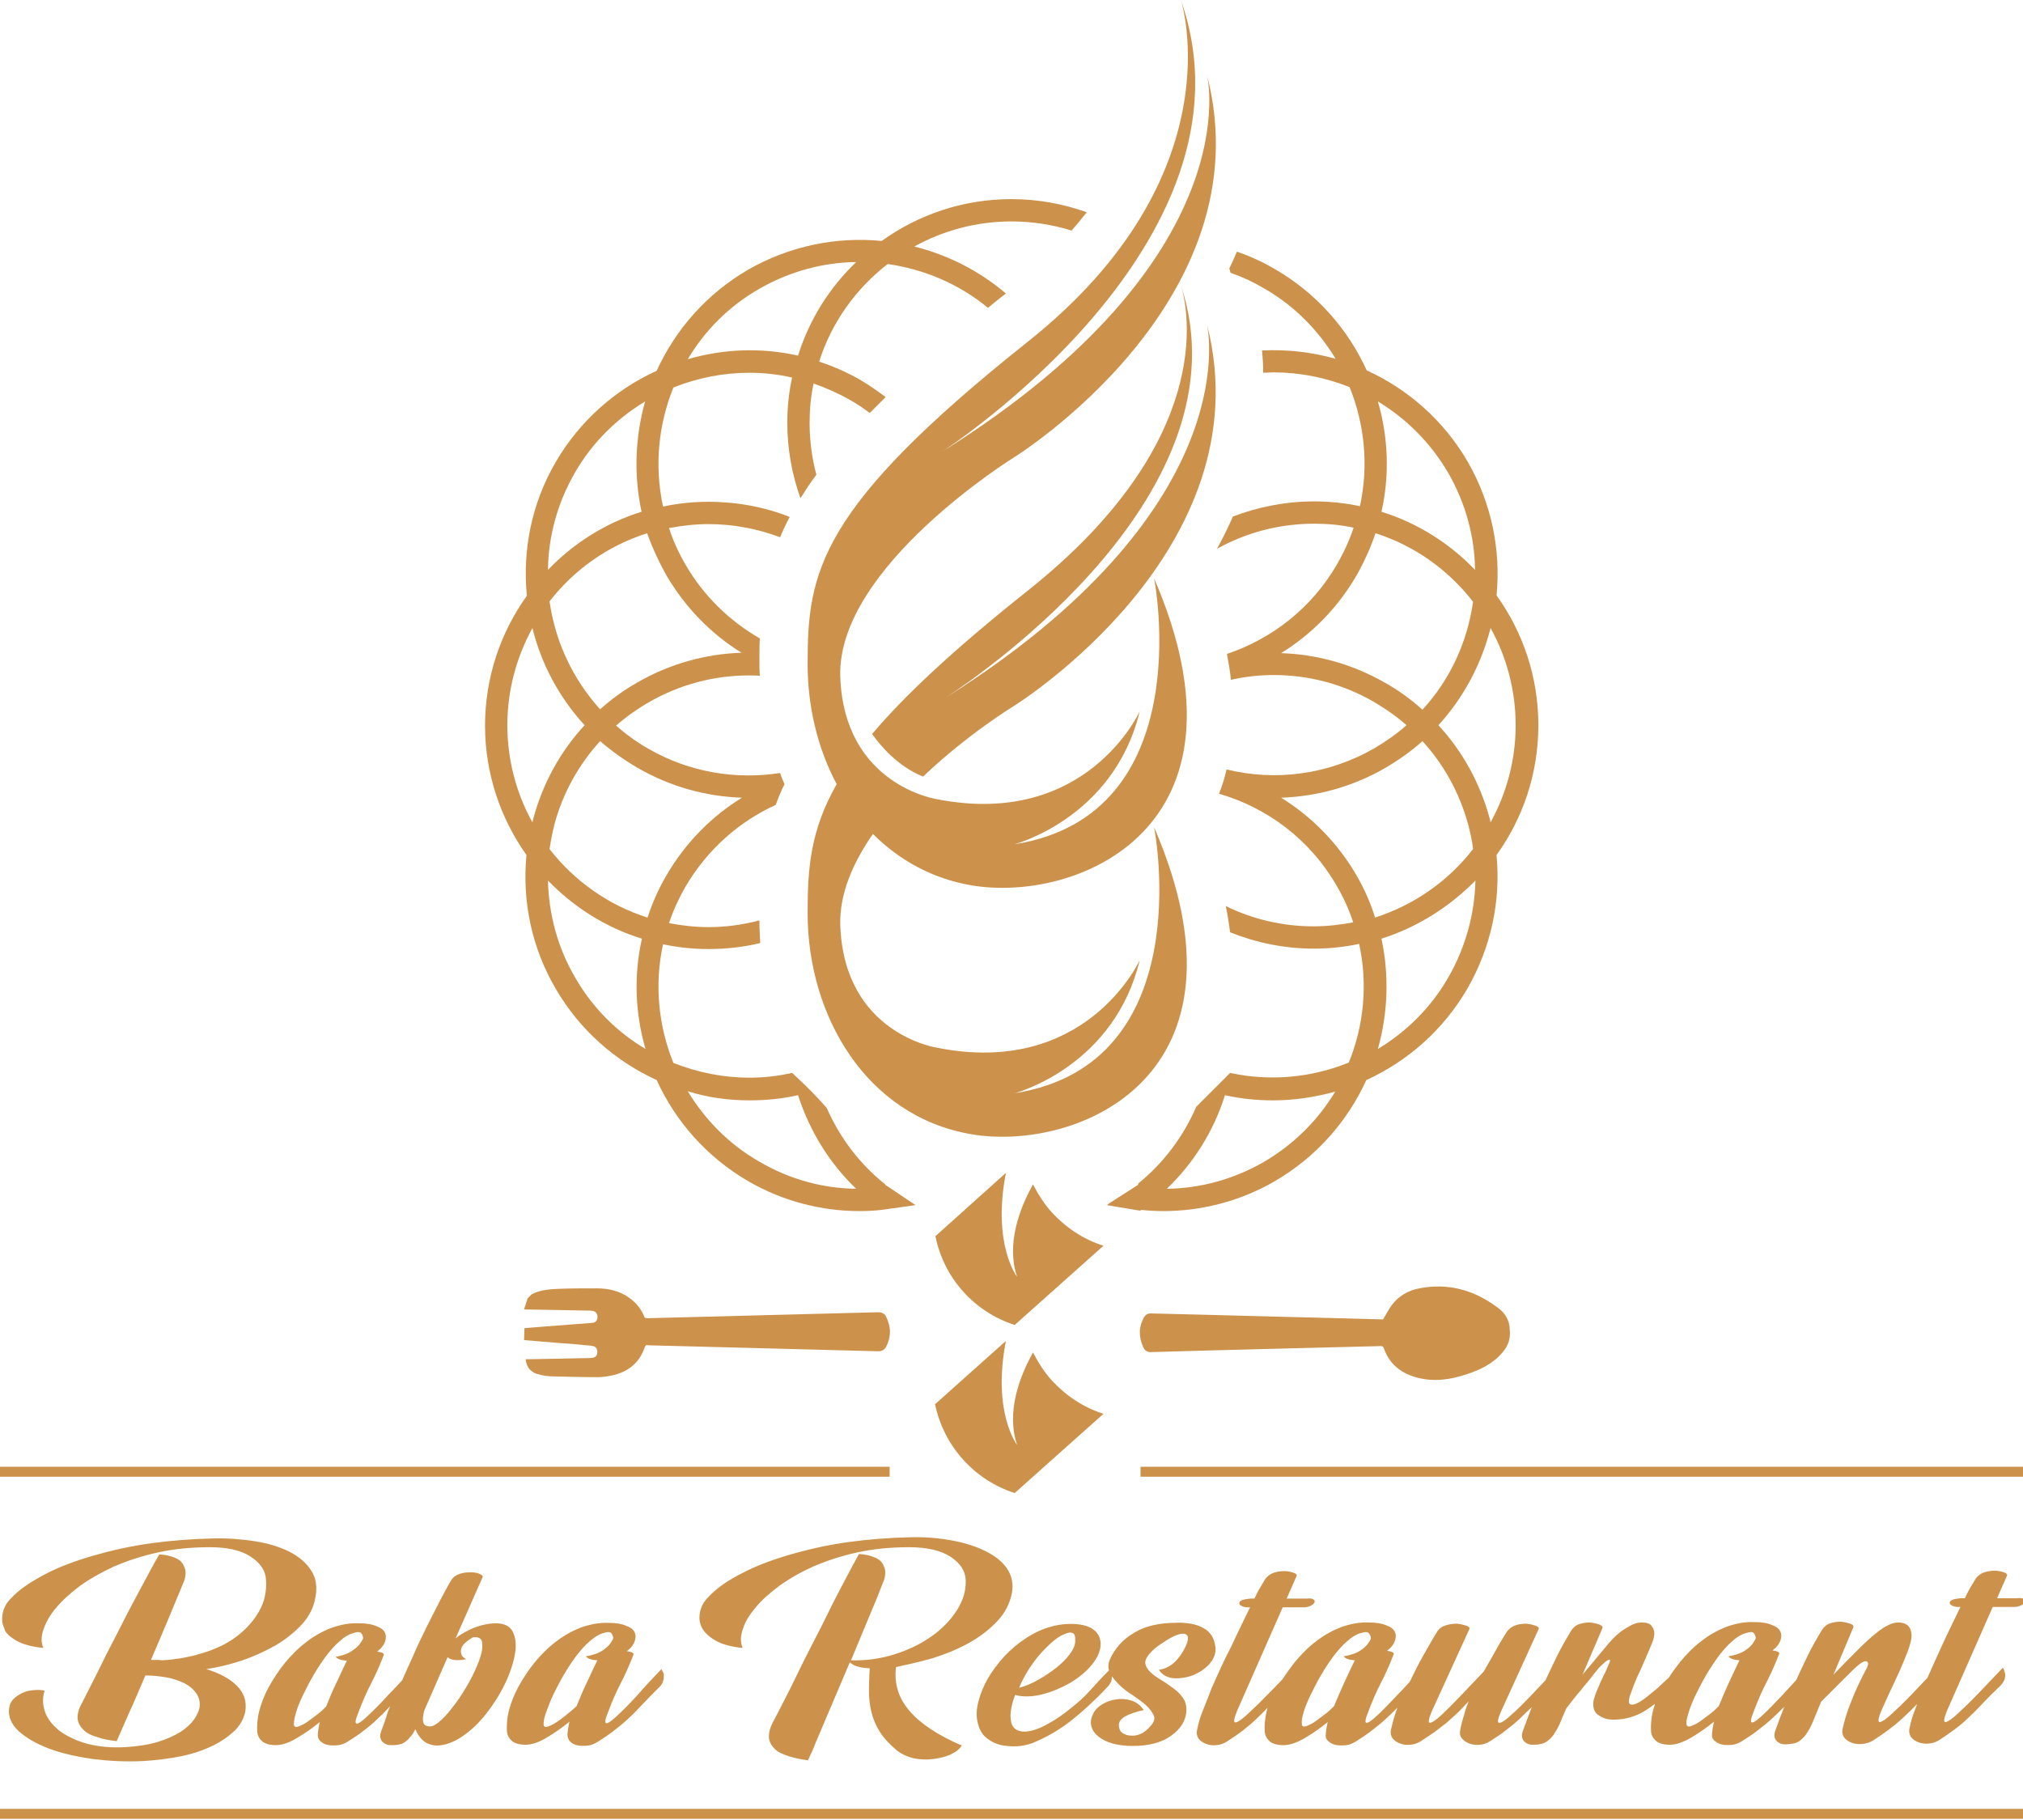
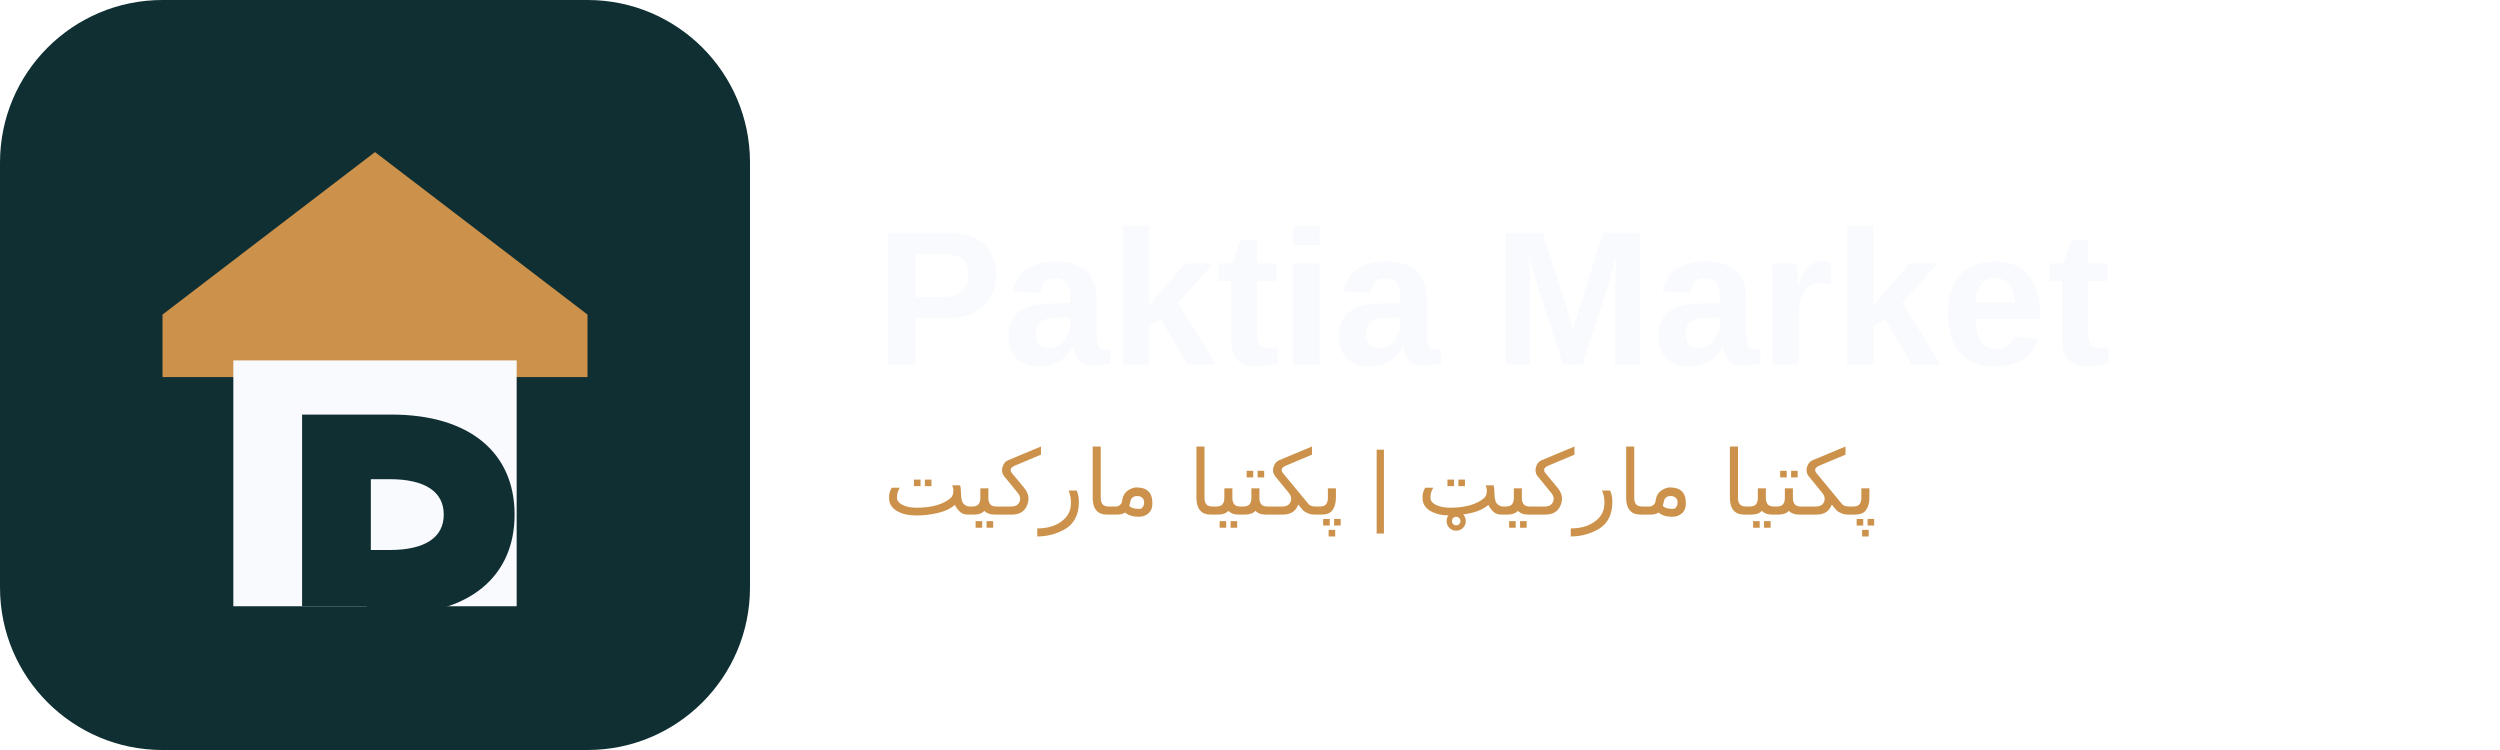
- <svg xmlns="http://www.w3.org/2000/svg" version="1.1" id="Layer_2_00000134940889628140331880000005189062513658749825_" x="0px" y="0px" viewBox="0 0 508 456.8" style="enable-background:new 0 0 508 456.8;" xml:space="preserve">
-   <style type="text/css">
- 	.st0{fill:#CC924B;}
- </style>
-   <g>
-     <path class="st0" d="M289.7,145.1C289.7,145.1,289.7,145.1,289.7,145.1C289.7,145.1,289.7,145.1,289.7,145.1L289.7,145.1z" />
-     <path class="st0" d="M258.1,85.8c-52.7,41.9-55.3,57.9-55.3,80.9c0,10.7,2.5,21.2,7.3,30.2c-6.6,11.6-7.3,21.1-7.3,32.3   c0,26,14.8,51.1,41.1,55.6c26.3,4.5,73.1-14.2,45.9-77.1c0.3,1.4,11.2,59.5-35,66.8c1.5-0.4,25.1-7.3,31.4-33.4   c-0.4,0.8-13.8,29.3-50.8,22c0,0-23.5-3.4-24.4-30.9c-0.2-7.8,3.2-15.6,8.2-22.8c6.5,6.5,14.8,11.2,24.7,12.9   c26.3,4.5,73.1-14.2,45.9-77.1c0.2,0.8,11.4,59.5-35.1,66.8c0,0,25-6.5,31.5-33.4c0,0-13.2,29.4-50.8,22.1c0,0-23.5-3.4-24.4-30.9   c-0.8-27.5,43.7-55,43.7-55s63.1-39.1,48.4-95.9c0,0,11.3,45.8-66.5,94.5c0,0,81.2-52.4,60-113.2C296.5,0,310.8,43.9,258.1,85.8z" />
-     <path class="st0" d="M296.4,71.3c-0.1-0.5-0.3-0.8-0.3-0.8C296.2,70.8,296.3,71.1,296.4,71.3z" />
-     <path class="st0" d="M258.1,148.3c-18.5,14.7-30.9,26.3-39.1,36c1.9,2.7,6.3,8.1,12.8,10.7c11.2-10.7,22.9-17.8,22.9-17.8   s62.9-39,48.4-95.7c0.7,3.5,8.1,47.2-65.5,93.6c9.3-6.1,75.9-51.8,59-103.3C298.5,78.3,305.1,110.9,258.1,148.3z" />
-     <path class="st0" d="M254.8,374.9l22.3-19.9c-5.1-1.6-9.5-4.6-13-8.4c-1.9-2.1-3.4-4.5-4.7-7c-3.3,5.9-6.8,14.9-4,23.2   c0,0-6.3-8.1-2.8-26.1l-17.8,15.9C237,363.1,244.6,371.6,254.8,374.9z" />
-     <path class="st0" d="M234.9,310.4c2.1,10.5,9.7,19,19.9,22.3l22.3-19.9c-5.1-1.6-9.5-4.6-13-8.4c-1.9-2.1-3.4-4.5-4.7-7   c-3.3,5.9-6.8,14.9-4,23.2c0,0-6.3-8.1-2.8-26.1L234.9,310.4z" />
-     <path class="st0" d="M132.2,214.7c-1.1,11.6,1.3,23.2,7.3,33.5c6.1,10.5,15.1,18.3,25.4,23c4.7,10.3,12.5,19.3,23,25.4   c8.8,5.1,18.5,7.5,28,7.5c1.8,0,3.7-0.1,5.5-0.3c0,0,0,0,0,0l8.5-1.2l-7.6-5.1l0-0.1c-6.4-5.1-11.4-11.7-14.7-19.2   c-3.8-4.4-8.7-8.8-8.7-8.8c-3.5,0.8-7.1,1.2-10.7,1.2c-6.6,0-13-1.3-19.1-3.7c-3.8-9.4-4.8-19.8-2.6-29.8c3.7,0.8,7.5,1.2,11.4,1.2   c4.5,0,8.9-0.5,13-1.5c-0.1-1.9-0.2-3.8-0.2-5.7c-4.1,1.1-8.4,1.7-12.8,1.7c-3.4,0-6.7-0.4-9.9-1c1-3.1,2.4-6.1,4.1-9.1   c5.5-9.4,13.5-16.4,22.7-20.6c0.6-1.7,1.3-3.4,2.2-5.2c-0.4-0.9-0.8-1.8-1.1-2.8c-11,1.7-22.7-0.1-33.1-6.1c-3-1.7-5.7-3.7-8.1-5.8   c2.5-2.2,5.2-4.1,8.1-5.8c8-4.6,16.6-6.8,25.2-6.8c0.9,0,1.9,0,2.8,0.1c-0.1-1.3-0.1-2.5-0.1-3.8c0-1.9,0-3.8,0.1-5.6   c-7.5-4.3-14.1-10.6-18.7-18.6c-1.7-2.9-3.1-6-4.1-9.1c3.2-0.6,6.5-1,9.9-1c6.3,0,12.4,1.2,18,3.3c0.7-1.7,1.5-3.4,2.4-5.1   c-6.3-2.5-13.2-3.8-20.4-3.8c-3.9,0-7.7,0.4-11.4,1.2c-2.2-10.1-1.2-20.5,2.6-29.9c6-2.4,12.5-3.7,19.1-3.7c3.6,0,7.2,0.4,10.7,1.2   c-0.8,3.7-1.2,7.5-1.2,11.4c0,6.6,1.2,13,3.3,18.9c1.2-1.9,2.5-3.9,4-5.9c-1.1-4.1-1.7-8.5-1.7-13c0-3.4,0.3-6.7,1-9.9   c3.1,1.1,6.1,2.4,9.1,4.1c1.8,1,3.4,2.1,5,3.3c1.3-1.3,2.6-2.6,4-4c-2-1.5-4-2.9-6.2-4.2c-3.4-2-6.9-3.5-10.5-4.7   c3.1-9.8,9.2-18.3,17.2-24.5c9.2,1.3,17.9,5,25.2,11c1.2-1,2.4-2,3.7-3c0.3-0.2,0.5-0.4,0.8-0.6c-6.7-5.7-14.6-9.7-23-11.8   c7.2-4,15.6-6.3,24.4-6.3c5.2,0,10.3,0.8,15.1,2.3c1.3-1.5,2.6-3.1,3.8-4.6c-5.9-2.1-12.2-3.3-18.9-3.3v0   c-12.2,0-23.4,3.9-32.6,10.5c-11.3-1.1-23,1.2-33.5,7.2c-10.5,6.1-18.3,15.1-23,25.4c-10.3,4.7-19.3,12.5-25.4,23   c-6.1,10.5-8.3,22.2-7.2,33.5c-6.6,9.2-10.5,20.5-10.5,32.6S125.7,205.5,132.2,214.7z M188.3,276.3c4,0,8.1-0.4,12.1-1.3   c2.9,9,7.9,17.1,14.6,23.5c-8.3-0.1-16.6-2.3-24.3-6.8c-7.7-4.4-13.7-10.6-18-17.7C177.7,275.6,183,276.3,188.3,276.3z M190.7,72.5   c7.7-4.4,16-6.6,24.3-6.7c-6.7,6.4-11.8,14.5-14.6,23.5c-9.3-2.1-18.8-1.7-27.7,0.9C177,83,183,76.9,190.7,72.5z M144.4,245.4   c-4.4-7.5-6.6-15.9-6.8-24.3c6.5,6.7,14.5,11.8,23.6,14.6c-2.1,9.2-1.7,18.8,0.9,27.7C154.9,259.1,148.8,253.1,144.4,245.4z    M160.1,192.8c8.3,4.8,17.3,7.2,26.2,7.5c-7.6,4.7-14.2,11.3-19,19.6c-2,3.4-3.5,6.9-4.7,10.5c-9.8-3.1-18.4-9.2-24.6-17.2   c0.3-2,0.7-4.1,1.2-6.1c2.1-7.9,6.1-15.1,11.5-21C153.6,188.6,156.7,190.8,160.1,192.8z M167.3,144.4c4.8,8.2,11.3,14.8,18.9,19.5   c-9.1,0.3-18.1,2.8-26.2,7.5c-3.4,1.9-6.5,4.2-9.3,6.7c-6.9-7.6-11.3-17.1-12.7-27.1c6.2-8,14.7-14,24.5-17.1   C163.8,137.5,165.4,141,167.3,144.4z M144.3,118.8L144.3,118.8c4.4-7.7,10.6-13.7,17.7-18c-2.5,8.9-2.9,18.4-0.9,27.7   c-9,2.8-17.1,7.9-23.5,14.6C137.7,134.8,139.9,126.5,144.3,118.8z M133.7,157.7c2.2,9,6.7,17.4,13.1,24.4   c-6.1,6.6-10.5,14.6-12.9,23.5c-0.1,0.3-0.1,0.6-0.2,0.9c-4-7.2-6.3-15.6-6.3-24.4C127.4,173.3,129.7,165,133.7,157.7z" />
-     <path class="st0" d="M330,125.9c-7.2,0-14.1,1.4-20.4,3.8c-1.2,2.7-2.5,5.4-4,8.1c7.2-4,15.5-6.3,24.4-6.3c3.4,0,6.7,0.3,9.9,1   c-1,3.1-2.4,6.1-4.1,9.1c-6.4,11.1-16.4,18.8-27.7,22.6c0.4,2.2,0.8,4.4,1,6.5c3.5-0.8,7.1-1.2,10.8-1.2c8.6,0,17.3,2.2,25.2,6.8   c2.9,1.7,5.6,3.6,8.1,5.8c-2.5,2.2-5.2,4.1-8.1,5.8c-11.7,6.7-24.9,8.3-37.1,5.3c-0.5,2.2-1.1,4.2-1.9,6.1   c12.1,3.5,22.9,11.5,29.6,23.2c1.7,2.9,3.1,6,4.1,9.1c-3.2,0.6-6.5,1-9.9,1c-7.9,0-15.4-1.8-22.1-5.1c0.5,2.3,0.8,4.5,1.1,6.6   c6.5,2.6,13.6,4.1,21,4.1c3.9,0,7.7-0.4,11.4-1.2c2.2,10.1,1.2,20.5-2.6,29.8c-9.3,3.8-19.8,4.8-29.8,2.6l-8.5,8.5   c-3.3,7.6-8.3,14.2-14.6,19.3v0.3l-7.5,4.8c0,0,0.1,0,0.1,0c-0.2,0.1-0.3,0.2-0.5,0.3l8.4,1.4c0.1-0.1,0.2-0.1,0.3-0.2   c1.8,0.2,3.7,0.3,5.5,0.3c9.5,0,19.2-2.4,28-7.5c10.5-6.1,18.3-15.1,23-25.4c10.3-4.7,19.3-12.5,25.4-23   c5.9-10.3,8.4-21.9,7.3-33.5c6.6-9.2,10.5-20.4,10.5-32.6l0,0c0-12.2-3.9-23.4-10.5-32.6c1.1-11.3-1.2-23-7.2-33.5   c-6.1-10.5-15.1-18.3-25.4-23c-4.7-10.3-12.5-19.3-23-25.4c-3.1-1.8-6.3-3.3-9.6-4.4c-0.6,1.4-1.2,2.8-1.9,4.2   c0.1,0.4,0.2,0.8,0.3,1.1c2.9,1,5.7,2.3,8.4,3.9c7.7,4.4,13.7,10.6,18,17.7c-6-1.7-12.2-2.4-18.5-2.1c0.2,1.9,0.3,3.7,0.3,5.6   c0.9,0,1.7-0.1,2.6-0.1c6.6,0,13,1.3,19.1,3.7c3.8,9.4,4.8,19.8,2.6,29.9C337.7,126.3,333.9,125.9,330,125.9z M317.3,291.8   c-7.7,4.4-16,6.6-24.3,6.7c6.7-6.4,11.8-14.5,14.6-23.5c4,0.9,8.1,1.3,12.1,1.3c5.3,0,10.5-0.8,15.6-2.2   C331,281.2,325,287.3,317.3,291.8z M340.7,219.9L340.7,219.9c-4.8-8.3-11.4-14.9-19-19.6c8.9-0.3,17.9-2.7,26.2-7.5   c3.4-2,6.5-4.2,9.3-6.7c5.4,5.9,9.3,13,11.5,21c0.5,2,1,4.1,1.2,6.1c-6.2,8-14.7,14-24.6,17.2C344.2,226.8,342.6,223.2,340.7,219.9   z M363.7,245.4c-4.4,7.7-10.6,13.7-17.7,18c2.5-8.9,2.9-18.4,0.9-27.7c9.1-2.9,17.1-8,23.6-14.6C370.3,229.6,368,237.9,363.7,245.4   z M380.6,182.1c0,8.8-2.3,17.1-6.3,24.4c-0.1-0.3-0.1-0.6-0.2-0.9c-2.4-8.9-6.8-16.9-12.9-23.5c6.4-7,10.8-15.4,13.1-24.4   C378.3,164.9,380.6,173.3,380.6,182.1z M363.7,118.8L363.7,118.8c4.4,7.7,6.6,16,6.7,24.3c-6.4-6.7-14.5-11.8-23.5-14.6   c2.1-9.2,1.7-18.8-0.9-27.7C353.1,105.1,359.2,111.1,363.7,118.8z M345.4,133.9c9.8,3.1,18.3,9.2,24.5,17.2   c-1.4,10-5.7,19.5-12.7,27.1c-2.8-2.5-5.9-4.8-9.3-6.7c-8.3-4.8-17.3-7.2-26.2-7.5c7.6-4.7,14.2-11.3,19-19.6   C342.6,141,344.2,137.5,345.4,133.9z" />
-     <path class="st0" d="M161.9,338.3c0.2-0.6,0.5-0.6,1-0.5c19.2,0.5,38.5,1,57.7,1.5c0.9,0,1.5-0.4,1.9-1.1c1.3-2.5,1.3-5,0-7.6   c-0.4-0.8-1.1-1.1-2-1.1c-19.3,0.5-38.6,1-57.9,1.5c-0.5,0-0.8-0.1-0.9-0.6c-0.8-1.9-2.1-3.4-3.8-4.6c-2.4-1.7-5.2-2.3-8.1-2.3   c-3,0-6,0-9,0.1c-2.5,0.1-5,0.2-7.3,1.4c-0.3,0.3-0.7,0.7-1,1c-0.3,0.9-0.6,1.8-0.9,2.8c2.1,0,4.1,0.1,6,0.1   c3.6,0.1,7.1,0.1,10.7,0.2c1.3,0,1.9,0.8,1.7,2c-0.2,0.9-0.9,1.1-1.7,1.1c-3.9,0.3-7.8,0.6-11.7,0.9c-1.7,0.1-3.3,0.3-4.9,0.4   c0,1.1-0.1,2-0.1,3c2.8,0.2,5.7,0.5,8.5,0.7c2.8,0.2,5.5,0.4,8.3,0.7c1.1,0.1,1.6,0.6,1.6,1.6c0,1-0.6,1.5-1.8,1.5   c-5.2,0.1-10.3,0.2-15.4,0.3c-0.3,0-0.6,0-0.8,0c0.2,2.1,1.4,3.4,3.3,3.8c1.1,0.3,2.2,0.5,3.4,0.5c3.8,0.1,7.5,0.2,11.3,0.2   c1,0,2.1-0.1,3-0.3l0,0C157.1,344.8,160.4,342.7,161.9,338.3z" />
-     <path class="st0" d="M375.9,328.2c-5.8-4.3-12.3-6.1-19.5-4.7c-2.7,0.5-5.2,1.9-6.9,4.2c-0.8,1.1-1.4,2.3-2.2,3.6   c-4.8-0.1-48.7-1.3-58.3-1.5c-0.8,0-1.3,0.3-1.7,0.9c-1.4,2.5-1.4,5-0.2,7.6c0.4,0.9,1.1,1.3,2.2,1.2c9.4-0.3,52.9-1.4,57.3-1.5   c0.4,0,0.7,0,0.9,0.5c1.4,4.2,4.6,6.5,8.7,7.5c4.1,1,8.1,0.4,12-0.9l0,0c3.4-1.1,6.6-2.6,9-5.4c1.5-1.7,2.2-3.6,1.9-5.9   C379.1,331.4,377.8,329.5,375.9,328.2z" />
-     <rect x="286.4" y="368.3" class="st0" width="221.6" height="2.5" />
-     <rect y="454.2" class="st0" width="508" height="2.5" />
-     <rect y="368.3" class="st0" width="223.4" height="2.5" />
-     <path class="st0" d="M4,411.9c1.7,1,4,1.6,6.9,1.9c-0.6-1.3-0.6-2.8,0-4.6c0.6-1.8,1.6-3.6,3.2-5.5s3.6-3.7,6-5.5   c2.5-1.8,5.4-3.4,8.6-4.9c3.3-1.4,6.9-2.6,11-3.5s8.5-1.3,13-1.3c4.5,0,7.9,0.8,10.3,2.4c2.4,1.6,3.7,3.5,3.8,5.8   c0.2,2.9-0.4,5.6-1.8,8c-1.4,2.4-3.3,4.5-5.7,6.3s-5.2,3.1-8.5,4.1c-3.2,1-6.6,1.6-10.1,1.8c-0.5-0.1-0.9-0.1-1.4-0.1   c-0.5,0-0.9,0-1.4,0c1.4-3.3,2.9-6.7,4.3-10.1c1.4-3.4,2.8-6.7,4.1-9.9c0.2-0.6,0.3-1.3,0.3-2c0-0.7-0.3-1.4-0.7-2.1   c-0.4-0.7-1.1-1.2-2.1-1.6s-2.2-0.7-3.8-0.8l0,0c-1.7,2.9-3.4,6.2-5.3,9.7c-1.9,3.5-3.7,7-5.4,10.4c-1.8,3.4-3.4,6.6-4.9,9.7   c-1.5,3-2.8,5.5-3.8,7.5c-0.9,1.5-1.2,2.9-1.1,4c0.1,1.1,0.7,2,1.5,2.8s2,1.4,3.5,1.8c1.4,0.5,3,0.8,4.8,1c0.9-2,1.9-4.4,3.2-7.3   c1.3-2.8,2.6-5.9,4-9.2c1.8,0,3.6,0.2,5.4,0.5c1.7,0.3,3.2,0.9,4.5,1.5c1.3,0.7,2.2,1.5,2.9,2.5c0.7,1,1,2.2,0.8,3.6   c-0.2,0.9-0.6,1.9-1.4,3c-0.8,1.1-1.9,2.1-3.4,3.1c-1.5,0.9-3.4,1.8-5.7,2.5c-2.3,0.7-5,1.1-8.1,1.3c-3.5,0.2-6.7-0.1-9.4-0.8   s-5-1.8-6.9-3.1c-1.8-1.4-3.1-2.9-3.8-4.7c-0.7-1.8-0.8-3.7-0.2-5.6c-1-0.2-1.9-0.2-2.9-0.1c-1,0.1-1.9,0.3-2.7,0.7   c-0.8,0.4-1.6,0.9-2.2,1.5c-0.6,0.6-1,1.4-1.1,2.3c-0.3,2.1,0.5,4,2.4,5.8c1.9,1.7,4.5,3.2,7.7,4.4c3.2,1.2,6.9,2,11,2.6   c4.1,0.5,8.3,0.7,12.5,0.5c3.3-0.2,6.5-0.6,9.5-1.2c3-0.6,5.6-1.5,7.9-2.6c2.3-1.1,4.1-2.4,5.6-3.8c1.4-1.4,2.3-3,2.7-4.8   c0.2-1.3,0.1-2.5-0.2-3.5c-0.4-1.1-1-2.1-1.9-3c-0.9-0.9-2-1.7-3.3-2.4s-2.8-1.3-4.4-1.8c2.8-0.4,5.7-1.1,8.8-2.1   c3-1,5.8-2.3,8.5-3.8c2.6-1.5,4.8-3.3,6.7-5.3c1.8-2,3-4.3,3.4-6.8c0.5-2.6,0.2-4.9-1.1-6.8c-1.2-1.9-3.1-3.5-5.5-4.7   c-2.4-1.2-5.3-2.1-8.6-2.6c-3.3-0.5-6.8-0.8-10.4-0.7c-5.2,0.1-10.4,0.5-15.6,1.2c-5.1,0.7-10,1.8-14.5,3.1   c-4.5,1.3-8.6,2.8-12.2,4.7s-6.5,3.8-8.6,6.1c-1,1-1.7,2.2-2,3.6c-0.3,1.4-0.2,2.7,0.4,3.9C1.2,409.8,2.3,410.9,4,411.9z" />
-     <path class="st0" d="M95.8,434.5c-0.5,1.2-0.4,2,0.1,2.7c0.5,0.6,1.3,1,2.2,1c0.6,0,1.2,0,1.8-0.1c0.5-0.1,1.1-0.2,1.5-0.5   c0.5-0.3,1-0.7,1.4-1.2c0.5-0.5,1-1.2,1.5-2.2c0.4,1,1,2,1.9,2.8c0.9,0.8,2,1.2,3.4,1.3c2.1,0,4.3-0.8,6.5-2.3   c2.2-1.5,4.2-3.4,6-5.7c1.8-2.3,3.4-4.8,4.7-7.5c1.3-2.7,2.1-5.2,2.5-7.4c0.4-2.3,0.2-4.1-0.5-5.6s-2.2-2.2-4.4-2.2   c-3.2,0.1-6.2,1.2-9.1,3.1l-0.9,0.7l6.8-15.4c0.1-0.3-0.2-0.6-0.8-0.8c-0.6-0.3-1.4-0.4-2.3-0.4c-0.9,0-1.8,0.1-2.7,0.4   c-0.9,0.3-1.6,0.8-2.1,1.6c-0.8,1.3-1.7,3-2.8,5.1c-1.1,2.1-2.2,4.3-3.4,6.7c-1.2,2.4-2.4,4.9-3.5,7.5c-0.9,2-1.8,3.9-2.6,5.8   c-1.2,1.3-2.4,2.6-3.6,3.8c-1.9,2.1-3.6,3.8-5,5.1c-1.4,1.3-2.3,2-2.8,2s-0.4-0.9,0.4-2.8c0.9-2.4,1.9-4.8,3.1-7.1   c1.2-2.3,2.3-4.8,3.3-7.4c0-0.4-0.5-0.6-1.7-0.8c1.5-1.1,2.2-2.4,2.2-3.8h0c-0.1-1.2-0.8-2-2.2-2.5c-1.3-0.6-2.8-0.8-4.6-0.8   c-2.4-0.1-4.8,0.4-7,1.2c-2.3,0.9-4.4,2.1-6.3,3.6c-2,1.5-3.7,3.3-5.3,5.2c-1.6,2-2.9,4-4,6c-1.1,2-1.9,4.1-2.4,6   c-0.5,2-0.6,3.8-0.5,5.3c0.1,1,0.6,1.8,1.3,2.4c0.8,0.6,1.9,0.9,3.4,0.9c1.5,0,3.3-0.6,5.3-1.8c2-1.2,3.9-2.5,5.7-4   c-0.3,1.4-0.5,2.5-0.5,3.5c0.1,0.6,0.3,1.1,0.9,1.5c0.5,0.4,1.1,0.7,1.9,0.8s1.6,0.1,2.4,0c0.9-0.1,1.7-0.5,2.5-1   c1.4-0.9,2.8-1.8,3.9-2.7c1.2-0.9,2.3-1.8,3.4-2.9c1-0.9,2.1-2,3.2-3.2c-0.2,0.5-0.4,0.9-0.6,1.4C96.8,431.9,96.2,433.4,95.8,434.5   z M106.5,429.6l5.9-13.5c0.3,0.3,0.9,0.6,1.6,0.7s1.8,0.1,3.1-0.2c-0.6-0.3-1.1-0.7-1.2-1.1c-0.2-0.5-0.2-0.9-0.1-1.4   c0.1-0.5,0.4-0.9,0.7-1.3c0.4-0.4,0.8-0.7,1.2-1c0.3-0.2,0.5-0.3,0.6-0.4c0.1-0.1,0.2-0.1,0.3-0.2c0.1,0,0.2-0.1,0.3-0.1   c0.1,0,0.3,0,0.7,0l0,0c1,0.1,1.5,0.6,1.5,1.8c0.1,1.1-0.2,2.5-0.8,4.1s-1.4,3.4-2.5,5.4c-1.1,1.9-2.2,3.7-3.4,5.3s-2.3,3-3.5,4.1   c-1.2,1.1-2.1,1.7-2.9,1.7c-0.9,0-1.5-0.3-1.7-1S106.2,430.9,106.5,429.6z M84.3,416L84.3,416c0.4,0.6,1.4,0.9,2.8,1   c-0.8,1.7-1.7,3.5-2.6,5.5c-1,2-1.8,4-2.6,6c-0.7,0.7-1.5,1.5-2.5,2.2s-1.8,1.4-2.6,1.9c-0.8,0.5-1.5,0.8-2.1,1   c-0.6,0.1-0.9-0.1-0.9-0.7c0-0.8,0.2-1.8,0.6-3.1s1-2.8,1.8-4.4c0.8-1.6,1.6-3.2,2.6-4.9c1-1.7,2-3.2,3.1-4.7   c1.1-1.4,2.2-2.7,3.4-3.7c1.1-1,2.2-1.7,3.3-2c1.2-0.4,1.9-0.4,2.2,0.1c0.3,0.5,0.5,1,0.3,1.4c-0.5,1-1.2,1.9-2.4,2.7   C87.7,415.1,86.2,415.7,84.3,416z" />
-     <path class="st0" d="M143.4,437.5c0.5,0.4,1.1,0.7,1.9,0.8s1.6,0.1,2.4,0c0.9-0.1,1.7-0.5,2.5-1c1.4-0.9,2.8-1.8,3.9-2.7   c1.2-0.9,2.3-1.8,3.5-2.9c1.1-1,2.3-2.2,3.5-3.5c1.2-1.3,2.7-2.8,4.3-4.4c0.6-0.6,1-1.1,1.1-1.7c0.2-0.5,0.2-1,0.2-1.4   c0-0.4-0.1-0.7-0.3-1s-0.2-0.4-0.3-0.6c-2.1,2.2-4.1,4.3-6,6.5c-1.9,2.1-3.6,3.8-5,5.1c-1.4,1.3-2.3,2-2.8,2s-0.4-0.9,0.4-2.8   c0.9-2.4,1.9-4.8,3.1-7.1c1.2-2.3,2.3-4.8,3.3-7.4c0-0.4-0.5-0.6-1.7-0.8c1.5-1.1,2.2-2.4,2.2-3.8h0c-0.1-1.2-0.8-2-2.2-2.5   c-1.3-0.6-2.8-0.8-4.6-0.8c-2.4-0.1-4.8,0.4-7,1.2c-2.3,0.9-4.4,2.1-6.3,3.6c-2,1.5-3.7,3.3-5.3,5.2c-1.6,2-2.9,4-4,6   c-1.1,2-1.9,4.1-2.4,6c-0.5,2-0.6,3.8-0.5,5.3c0.1,1,0.6,1.8,1.3,2.4c0.8,0.6,1.9,0.9,3.4,0.9c1.5,0,3.3-0.6,5.3-1.8   c2-1.2,3.9-2.5,5.7-4c-0.3,1.4-0.5,2.5-0.5,3.5C142.6,436.6,142.9,437.1,143.4,437.5z M142.1,430.7c-1,0.8-1.8,1.4-2.6,1.9   c-0.8,0.5-1.5,0.8-2.1,1c-0.6,0.1-0.9-0.1-0.9-0.7c0-0.8,0.2-1.8,0.7-3.1s1-2.8,1.8-4.4c0.8-1.6,1.6-3.2,2.6-4.9   c1-1.7,2-3.2,3.1-4.7c1.1-1.4,2.2-2.7,3.4-3.7c1.2-1,2.2-1.7,3.3-2c1.1-0.4,1.9-0.4,2.2,0.1c0.3,0.5,0.5,1,0.3,1.4   c-0.5,1-1.2,1.9-2.4,2.7c-1.1,0.8-2.6,1.3-4.4,1.6h0c0.5,0.6,1.4,0.9,2.9,1c-0.8,1.7-1.7,3.5-2.6,5.5c-1,2-1.8,4-2.6,6   C143.9,429.2,143,430,142.1,430.7z" />
-     <path class="st0" d="M234.1,416.4c3.2-1,6.2-2.2,9.1-3.8s5.2-3.4,7.2-5.5c2-2.1,3.2-4.5,3.7-7.1c0.4-2.3,0-4.3-1.2-6.1   c-1.2-1.8-3-3.2-5.4-4.4c-2.4-1.2-5.2-2.1-8.5-2.7c-3.2-0.6-6.7-0.9-10.3-0.8c-5.2,0.1-10.4,0.5-15.6,1.2c-5.1,0.7-10,1.8-14.5,3.1   c-4.5,1.3-8.6,2.8-12.2,4.7c-3.6,1.8-6.5,3.8-8.6,6.1c-1,1-1.7,2.2-2,3.6s-0.2,2.7,0.4,3.9c0.6,1.2,1.7,2.3,3.4,3.3   c1.7,1,4,1.6,6.9,1.9c-0.6-1.3-0.6-2.8,0-4.6c0.5-1.8,1.6-3.6,3.2-5.5c1.5-1.9,3.6-3.7,6-5.5c2.5-1.8,5.3-3.4,8.6-4.9   c3.3-1.4,6.9-2.6,11-3.5s8.5-1.3,13-1.3c4.5,0,7.9,0.8,10.4,2.4c2.4,1.6,3.7,3.5,3.8,5.8c0.1,2.6-0.6,5.1-2.2,7.6   c-1.6,2.5-3.7,4.7-6.4,6.6c-2.7,1.9-5.8,3.4-9.3,4.5c-3.5,1.1-7.1,1.6-10.9,1.5c1.5-3.6,3-7.2,4.4-10.6c1.5-3.5,2.8-6.7,3.9-9.6   c0.2-0.6,0.3-1.3,0.3-2c0-0.7-0.3-1.4-0.7-2.1c-0.4-0.7-1.1-1.2-2.1-1.6s-2.2-0.7-3.8-0.8v0c-1.1,2-2.3,4.2-3.6,6.7s-2.7,5.1-4,7.8   c-1.3,2.7-2.7,5.4-4.1,8.1c-1.4,2.7-2.7,5.3-3.9,7.8c-1.2,2.5-2.3,4.7-3.4,6.8c-1,2-1.9,3.7-2.6,5c-0.8,1.5-1.1,2.9-1,4   c0.1,1.1,0.7,2,1.5,2.8s2,1.3,3.5,1.8c1.4,0.4,3,0.8,4.8,1c0.6-1.3,1.3-2.8,2-4.6c0.8-1.8,1.6-3.8,2.5-5.9s1.9-4.4,2.9-6.8   c1-2.4,2.1-4.9,3.1-7.3c0.9,0.9,2.5,1.4,5,1.5c-0.1,1.9-0.2,3.8-0.2,5.6c0,1.8,0.2,3.6,0.6,5.3c0.4,1.7,1.1,3.4,2.1,5   c1,1.6,2.5,3.2,4.4,4.8c1.2,0.9,2.5,1.5,4.1,1.9c1.6,0.3,3.2,0.4,4.8,0.2c1.6-0.2,3-0.5,4.4-1.1c1.3-0.6,2.3-1.3,2.9-2.3   c-6-2.6-10.4-5.5-13.1-8.7c-2.8-3.2-3.9-6.9-3.4-11C227.8,418,230.9,417.3,234.1,416.4z" />
-     <path class="st0" d="M302.2,408.8c-1.7-1-4.3-1.5-7.7-1.3c-3.9,0.1-7.2,0.9-9.9,2.6c-2.8,1.7-4.7,3.9-5.9,6.6   c-0.4,1-0.5,1.9-0.2,2.7c-1.6,1.6-3.2,3.3-4.7,5c-1.6,1.8-3.3,3.3-5,4.6c-1.7,1.4-3.4,2.6-5.2,3.6c-1.7,1-3.3,1.7-4.7,2   c-1.4,0.3-2.5,0.3-3.5-0.2s-1.5-1.4-1.6-2.8c-0.2-1.5,0.2-3.5,1.1-6c1.9,0.5,4.1,0.5,6.6-0.1c2.5-0.6,4.8-1.6,7-2.8   c2.2-1.3,4.1-2.8,5.6-4.6c1.5-1.8,2.3-3.6,2.3-5.4c0-0.3-0.1-0.8-0.2-1.2c-0.1-0.5-0.4-1-0.7-1.4c-0.3-0.5-0.9-0.9-1.5-1.3   c-0.7-0.4-1.6-0.7-2.9-0.9c-2.4-0.3-4.8-0.1-7,0.5c-2.3,0.6-4.4,1.6-6.4,2.9c-2,1.3-3.8,2.8-5.5,4.6c-1.6,1.8-3,3.6-4.1,5.5   c-1.1,1.9-1.9,3.9-2.4,5.8c-0.5,2-0.6,3.7-0.2,5.3c0.4,1.8,1.2,3.2,2.5,4.1c1.2,0.9,2.6,1.5,4,1.7s2.9,0.3,4.3,0.1   c1.4-0.2,2.5-0.5,3.4-0.9l0,0c3.3-1.4,6.4-3.2,9.2-5.4c2.8-2.2,5.8-4.9,9-8.3c0.6-0.6,1-1.2,1.2-1.8c0.1-0.4,0.1-0.8,0.1-1.1   c0.5,0.7,1.1,1.4,1.8,2.1c1,1,2.2,1.9,3.5,2.7c1.3,0.9,2.4,1.7,3.3,2.5c0.9,0.8,1.5,1.7,1.9,2.5s0.1,1.7-0.7,2.6   c-0.5,0.6-1.1,1.2-2,1.8c-0.9,0.5-1.9,0.8-3.1,0.7c-0.6,0-1.2-0.2-1.8-0.5c-0.6-0.3-1-0.9-1.1-1.7l0,0c-0.2-1,0.3-1.9,1.5-2.6   c1.3-0.7,2.8-1.2,4.7-1.6c-0.8-1.2-1.8-2-3.1-2.4c-1.3-0.4-2.5-0.5-3.8-0.3c-1.3,0.2-2.5,0.6-3.6,1.3s-1.9,1.5-2.3,2.6   c-0.5,1-0.6,2-0.3,3s0.9,1.8,1.8,2.5c0.9,0.7,2.1,1.3,3.5,1.7c1.5,0.4,3.2,0.6,5,0.6c4,0,7.2-0.8,9.6-2.5s3.8-3.8,3.9-6.2   c0.1-1.3-0.2-2.4-0.8-3.3c-0.7-1-1.5-1.8-2.5-2.5c-1-0.7-2-1.5-3.1-2.1c-1.1-0.7-2-1.3-2.7-2c-0.7-0.7-1.1-1.4-1.2-2.1   s0.3-1.6,1.2-2.6c0.6-0.7,1.5-1.5,2.7-2.3c1.2-0.8,2.3-1.5,3.4-2s2-0.7,2.7-0.5s0.9,0.9,0.5,2.2c-0.5,1.4-1.3,2.8-2.5,4.2   c-1.2,1.4-2.7,2.3-4.6,2.6c0.9,1.3,2.2,2,3.8,2.1c1.6,0.1,3.3-0.2,4.9-0.8c1.6-0.7,3-1.6,4.1-2.9s1.6-2.7,1.4-4.2   C304.9,411.3,304,409.8,302.2,408.8z M258.3,419.2c1-1.5,2-2.9,3.1-4.1c1.1-1.2,2.2-2.3,3.3-3.2c1.1-0.9,2.2-1.5,3.2-1.8v0   c0.6-0.2,1-0.2,1.3-0.1c0.3,0.1,0.5,0.2,0.6,0.5c0.1,0.2,0.2,0.5,0.2,0.8c0,0.3,0,0.5,0,0.8c0,1-0.5,2.1-1.4,3.3   c-0.9,1.2-2,2.3-3.4,3.4c-1.4,1.1-2.9,2.1-4.5,3c-1.6,0.9-3.2,1.6-4.8,2C256.6,422.1,257.4,420.7,258.3,419.2z" />
-     <path class="st0" d="M304.3,423.8c-0.8,2-1.5,3.9-2.2,5.6c-0.7,1.7-1.2,3.4-1.5,5c-0.2,0.9,0,1.6,0.4,2.2c0.5,0.6,1.1,1,1.9,1.3   c0.8,0.3,1.7,0.4,2.6,0.3c1-0.1,1.8-0.4,2.6-0.9c1.4-0.9,2.7-1.8,3.9-2.7c1.1-0.9,2.3-1.8,3.4-2.9c0.9-0.9,1.9-1.8,2.9-2.9   c-0.1,0.3-0.2,0.6-0.2,0.8c-0.5,2-0.6,3.8-0.5,5.3c0.1,1,0.6,1.8,1.3,2.4c0.8,0.6,1.9,0.9,3.4,0.9c1.6,0,3.3-0.6,5.4-1.8   c2-1.2,3.9-2.5,5.7-4c-0.3,1.4-0.5,2.5-0.5,3.5c0,0.6,0.3,1.1,0.9,1.5c0.5,0.4,1.2,0.7,1.9,0.8s1.6,0.1,2.4,0   c0.9-0.1,1.7-0.5,2.5-1c1.4-0.9,2.8-1.8,3.9-2.7c1.2-0.9,2.3-1.8,3.5-2.9c0.9-0.8,1.9-1.8,2.9-2.8c-0.7,1.9-1.2,3.7-1.6,5.5   c-0.2,0.9,0,1.6,0.4,2.2c0.5,0.6,1.1,1,1.9,1.3c0.8,0.3,1.6,0.4,2.6,0.3c1-0.1,1.8-0.4,2.6-0.9c1.2-0.8,2.3-1.5,3.3-2.2   c1-0.7,1.9-1.5,2.9-2.2c0.9-0.8,1.8-1.6,2.8-2.5c0.9-0.9,1.9-1.9,3-3.1c-0.5,1.2-0.9,2.4-1.2,3.6c-0.4,1.2-0.7,2.4-0.9,3.5l0,0   c-0.2,0.9-0.1,1.6,0.4,2.2s1.1,1,1.9,1.3c0.8,0.3,1.7,0.4,2.6,0.3c1-0.1,1.8-0.4,2.6-0.9c1.4-0.9,2.8-1.8,3.9-2.7   c1.2-0.9,2.3-1.8,3.5-2.9c0.9-0.9,1.9-1.9,3-2.9c0,0,0,0.1,0,0.1c-0.8,2.1-1.5,3.9-2.1,5.6c-0.5,1.2-0.4,2,0.1,2.7   c0.5,0.6,1.3,1,2.2,1c0.7,0,1.5,0,2.1-0.2c0.7-0.1,1.3-0.4,1.9-0.9c0.6-0.5,1.2-1.1,1.7-2c0.6-0.9,1.2-2.1,1.8-3.7l1-2.3   c0.5-0.7,1.1-1.4,1.7-2.2c0.6-0.8,1.2-1.5,1.9-2.3c0.6-0.8,1.2-1.5,1.8-2.2c0.6-0.7,1.1-1.4,1.5-1.9c0.2-0.3,0.7-0.8,1.2-1.5   c0.6-0.6,1.2-1.2,1.7-1.6c0.5-0.4,0.9-0.6,1.1-0.6c0.2,0.1,0.1,0.6-0.4,1.6c-0.3,0.7-0.6,1.5-1.1,2.4c-0.4,0.9-0.9,1.8-1.2,2.7   c-0.4,0.9-0.8,1.7-1,2.5c-0.3,0.8-0.4,1.3-0.4,1.7c-0.1,1.5,0.4,2.6,1.5,3.2c1,0.7,2.2,1,3.6,1c2.9,0,5.6-0.8,8-2.3   c0.8-0.5,1.6-1.1,2.4-1.7c-0.2,0.6-0.3,1.1-0.5,1.7c-0.5,2-0.6,3.8-0.5,5.3c0.1,1,0.6,1.8,1.3,2.4c0.8,0.6,1.9,0.9,3.4,0.9   c1.6,0,3.3-0.6,5.4-1.8c2-1.2,3.9-2.5,5.7-4c-0.3,1.4-0.5,2.5-0.5,3.5c0,0.6,0.3,1.1,0.9,1.5c0.5,0.4,1.2,0.7,1.9,0.8   s1.6,0.1,2.4,0c0.9-0.1,1.7-0.5,2.5-1c1.4-0.9,2.8-1.8,3.9-2.7c1.2-0.9,2.3-1.8,3.5-2.9c1-0.9,2-1.9,3-2.9c0,0,0,0.1,0,0.1   c-0.8,2-1.5,3.9-2.1,5.6c-0.5,1.2-0.4,2,0.1,2.7c0.5,0.6,1.3,1,2.2,1c0.7,0,1.4-0.1,2.1-0.2c0.7-0.1,1.3-0.4,1.9-0.9   c0.6-0.5,1.2-1.1,1.7-2c0.6-0.9,1.2-2.1,1.8-3.7l1.6-3.9c0.8-0.8,1.6-1.6,2.4-2.4s1.7-1.7,2.6-2.6s1.7-1.7,2.5-2.5   c0.8-0.8,1.5-1.4,2.1-1.9c0.9-0.7,1.5-0.9,1.9-0.7c0.4,0.2,0.4,0.7,0,1.6c-1.5,2.8-2.8,5.5-3.8,8.1c-1.1,2.6-1.8,5-2.3,7.2   c-0.2,0.9,0,1.6,0.4,2.2c0.5,0.6,1.1,1,1.9,1.3c0.8,0.3,1.7,0.4,2.7,0.3c1-0.1,1.9-0.4,2.7-0.9c1.4-0.9,2.7-1.8,3.9-2.7   c1.2-0.9,2.3-1.8,3.5-2.9c1.1-1,2.3-2.2,3.6-3.5c-0.1,0.4-0.3,0.8-0.4,1.1c-0.7,1.7-1.2,3.4-1.5,5c-0.2,0.9,0,1.6,0.4,2.2   c0.5,0.6,1.1,1,1.9,1.3c0.8,0.3,1.7,0.4,2.6,0.3c1-0.1,1.8-0.4,2.6-0.9c1.4-0.9,2.7-1.8,3.9-2.7c1.2-0.9,2.3-1.8,3.4-2.9   c1.1-1,2.3-2.2,3.5-3.5c1.2-1.3,2.7-2.8,4.4-4.4c0.6-0.6,1-1.2,1.2-1.8c0.1-0.5,0.2-1,0.1-1.4c-0.1-0.4-0.2-0.7-0.3-1   c-0.2-0.2-0.2-0.4-0.2-0.5c-2.1,2.2-4.1,4.3-6.2,6.5c-2,2.1-3.8,3.8-5.2,5.1c-1.4,1.3-2.4,2-3,2.1c-0.6,0.1-0.5-0.8,0.3-2.8   l11.5-26.1h5.4c0.8,0,1.4-0.2,1.9-0.5c0.5-0.3,0.7-0.5,0.8-0.8c0.1-0.3,0-0.5-0.3-0.7c-0.3-0.2-0.8-0.3-1.5-0.2h-5.2l0,0l2.5-5.7   c0.1-0.3-0.2-0.6-0.8-0.8s-1.4-0.4-2.2-0.4c-0.9,0-1.8,0.1-2.7,0.4c-0.9,0.3-1.6,0.8-2.2,1.6c-0.4,0.7-0.8,1.4-1.3,2.2   c-0.5,0.8-0.9,1.7-1.4,2.7h-1c-0.9,0.1-1.6,0.2-2.1,0.4c-0.5,0.2-0.7,0.5-0.7,0.7c0,0.3,0.1,0.5,0.5,0.7c0.3,0.2,0.9,0.4,1.5,0.4   h0.7c-1.4,2.9-3,6.1-4.6,9.6c-1.3,2.8-2.5,5.5-3.7,8.2c-1.2,1.3-2.5,2.6-3.7,3.9c-2,2.1-3.8,3.8-5.2,5.1c-1.4,1.3-2.4,2-3,2.1   c-0.6,0.1-0.5-0.8,0.3-2.8c1.3-2.9,2.4-5.3,3.4-7.4c1-2.1,1.8-3.9,2.4-5.4c0.6-1.5,1.1-2.7,1.4-3.8s0.5-1.9,0.4-2.7   c-0.1-1-0.4-1.7-1-2.2c-0.6-0.5-1.4-0.7-2.4-0.7c-0.7,0-1.5,0.2-2.3,0.6c-0.9,0.4-2,1.1-3.2,2.1c-1.3,1-2.8,2.4-4.5,4.1   c-1.7,1.7-3.8,3.8-6.2,6.3l5-11.9c0.1-0.4-0.2-0.7-0.8-0.9c-0.6-0.2-1.4-0.4-2.3-0.5c-0.9,0-1.8,0.1-2.7,0.4   c-0.9,0.3-1.6,0.9-2.1,1.7c-1.2,2-2.4,4-3.5,6.3c-1,2.1-2,4.1-2.9,6.2c-1.1,1.2-2.2,2.4-3.3,3.6c-2,2.1-3.6,3.8-5,5.1   c-1.4,1.3-2.3,2-2.8,2c-0.5,0.1-0.4-0.9,0.4-2.8c0.9-2.4,1.9-4.8,3.1-7.1c1.2-2.3,2.3-4.8,3.3-7.4c0-0.4-0.5-0.6-1.7-0.8   c1.5-1.1,2.2-2.4,2.2-3.8h0c-0.1-1.2-0.8-2-2.2-2.5c-1.3-0.6-2.8-0.8-4.6-0.8c-2.4-0.1-4.8,0.4-7,1.2c-2.3,0.9-4.4,2.1-6.3,3.6   c-2,1.5-3.7,3.3-5.3,5.2c-1,1.3-2,2.6-2.8,3.9c-1,0.9-1.9,1.8-2.9,2.7c-1.8,1.5-3.2,2.7-4.4,3.4c-1.2,0.7-2,0.9-2.5,0.6   c-0.5-0.3-0.3-1.5,0.5-3.5c0.3-0.9,0.8-2.1,1.4-3.5c0.7-1.4,1.3-2.8,1.9-4.2c0.6-1.4,1.2-2.8,1.7-4c0.5-1.2,0.7-2.2,0.6-2.9   c-0.1-0.6-0.3-1.1-0.7-1.6c-0.4-0.5-1.2-0.8-2.4-0.8c-0.9,0-1.8,0.2-2.7,0.7c-0.9,0.5-1.8,1-2.6,1.6s-1.4,1.2-2,1.8s-0.9,1-1,1.1   l-6.6,7.9l0,0l5-11.7c0.1-0.3-0.1-0.6-0.8-0.9c-0.6-0.2-1.4-0.4-2.3-0.5c-0.9,0-1.8,0.1-2.7,0.4c-0.9,0.3-1.6,0.9-2.1,1.7   c-1.2,2-2.4,4.1-3.5,6.3c-1,2.1-2,4.1-2.9,6.1c-1.1,1.2-2.3,2.4-3.4,3.6c-2,2.1-3.7,3.8-5.2,5.1c-1.4,1.3-2.4,2-3,2   s-0.4-0.9,0.4-2.8l9.5-20.8c0.1-0.3-0.2-0.6-0.8-0.8c-0.6-0.2-1.4-0.4-2.3-0.5c-0.9,0-1.8,0.1-2.7,0.4c-0.9,0.3-1.6,0.8-2.2,1.6   c-1,1.6-2,3.2-2.9,4.9c-1,1.7-1.9,3.4-2.9,5.1c-2,2.1-4,4.2-5.9,6.2c-1.9,2-3.5,3.6-4.8,4.8c-1.3,1.2-2.2,1.8-2.8,1.9   c-0.5,0-0.4-0.9,0.4-2.8l9.5-20.8c0.1-0.3-0.2-0.6-0.8-0.8c-0.6-0.2-1.4-0.4-2.3-0.5c-0.9,0-1.8,0.1-2.8,0.4   c-1,0.3-1.7,0.8-2.2,1.6c-1.2,1.9-2.3,3.9-3.5,6c-1.2,2.1-2.2,4.1-3.2,6.2c-0.1,0.1-0.1,0.3-0.2,0.4c-1,1.1-2,2.2-3,3.2   c-2,2.1-3.6,3.8-5,5.1c-1.4,1.3-2.3,2-2.8,2c-0.5,0.1-0.4-0.9,0.4-2.8c0.9-2.4,1.9-4.8,3.1-7.1c1.2-2.3,2.3-4.8,3.3-7.4   c0-0.4-0.5-0.6-1.7-0.8c1.5-1.1,2.2-2.4,2.2-3.8h0c-0.1-1.2-0.8-2-2.2-2.5c-1.3-0.6-2.8-0.8-4.6-0.8c-2.4-0.1-4.8,0.4-7,1.2   c-2.3,0.9-4.4,2.1-6.3,3.6c-2,1.5-3.7,3.3-5.3,5.2c-1.1,1.4-2.1,2.8-3,4.2c-1.2,1.3-2.4,2.5-3.6,3.7c-2,2.1-3.8,3.8-5.2,5.1   c-1.4,1.3-2.4,2-3,2.1c-0.6,0.1-0.5-0.8,0.3-2.8l11.5-26.1h5.3c0.8,0,1.4-0.2,1.9-0.5s0.7-0.5,0.8-0.8c0.1-0.3,0-0.5-0.3-0.7   c-0.3-0.2-0.8-0.3-1.5-0.2h-5.2l0,0l2.5-5.7c0.1-0.3-0.2-0.6-0.8-0.8s-1.4-0.4-2.2-0.4c-0.9,0-1.8,0.1-2.7,0.4   c-0.9,0.3-1.6,0.8-2.2,1.6c-0.4,0.7-0.8,1.4-1.3,2.2c-0.5,0.8-0.9,1.7-1.4,2.7h-1c-0.9,0.1-1.6,0.2-2.1,0.4   c-0.5,0.2-0.7,0.5-0.7,0.7c0,0.3,0.1,0.5,0.5,0.7c0.3,0.2,0.9,0.4,1.5,0.4h0.7c-1.4,2.9-3,6.1-4.6,9.6   C307.3,417,305.8,420.4,304.3,423.8z M424.1,429.8c0.4-1.3,1-2.8,1.8-4.4c0.8-1.6,1.6-3.2,2.6-4.9c1-1.7,2-3.2,3.1-4.7   c1.1-1.4,2.2-2.7,3.4-3.7c1.1-1,2.2-1.7,3.3-2c1.2-0.4,1.9-0.4,2.2,0.1c0.3,0.5,0.5,1,0.3,1.4c-0.5,1-1.2,1.9-2.4,2.7   c-1.1,0.8-2.6,1.3-4.4,1.6h0c0.5,0.6,1.4,0.9,2.8,1c-0.8,1.7-1.7,3.5-2.6,5.5s-1.8,4-2.6,6c-0.7,0.7-1.5,1.5-2.5,2.2   s-1.8,1.4-2.6,1.9c-0.8,0.5-1.5,0.8-2.1,1c-0.6,0.1-0.9-0.1-0.9-0.7C423.4,432.1,423.7,431.1,424.1,429.8z M327.4,429.8   c0.4-1.3,1-2.8,1.8-4.4c0.8-1.6,1.6-3.2,2.6-4.9c1-1.7,2-3.2,3.1-4.7c1.1-1.4,2.2-2.7,3.4-3.7c1.1-1,2.2-1.7,3.3-2   c1.2-0.4,1.9-0.4,2.2,0.1c0.4,0.5,0.5,1,0.4,1.4c-0.5,1-1.2,1.9-2.4,2.7c-1.1,0.8-2.6,1.3-4.4,1.6h0c0.5,0.6,1.4,0.9,2.8,1   c-0.8,1.7-1.7,3.5-2.6,5.5s-1.8,4-2.6,6c-0.7,0.7-1.5,1.5-2.5,2.2s-1.8,1.4-2.6,1.9c-0.8,0.5-1.5,0.8-2.1,1   c-0.6,0.1-0.9-0.1-0.9-0.7C326.8,432.1,327,431.1,327.4,429.8z" />
-   </g>
+ <svg xmlns="http://www.w3.org/2000/svg" viewBox="0 0 1200 360" role="img" aria-labelledby="title">
+   <rect width="360" height="360" rx="78" fill="#102F33" />
+   <path d="M78 151 180 73l102 78v30H78z" fill="#CC924B" />
+   <path d="M112 173h136v118H112z" fill="#F8FAFD" />
+   <path d="M145 291v-92h43c37 0 59 18 59 48 0 30-22 48-59 48h-12v-31h11c17 0 26-6 26-17s-9-17-26-17h-9v61z" fill="#102F33" />
+   <text x="420" y="175" fill="#F8FAFD" font-family="Arial, sans-serif" font-size="92" font-weight="700">Paktia Market</text>
+   <text x="424" y="247" fill="#CC924B" font-family="Arial, sans-serif" font-size="43">پکتیا مارکیټ  |  پکتیا مارکیت</text>
</svg>
